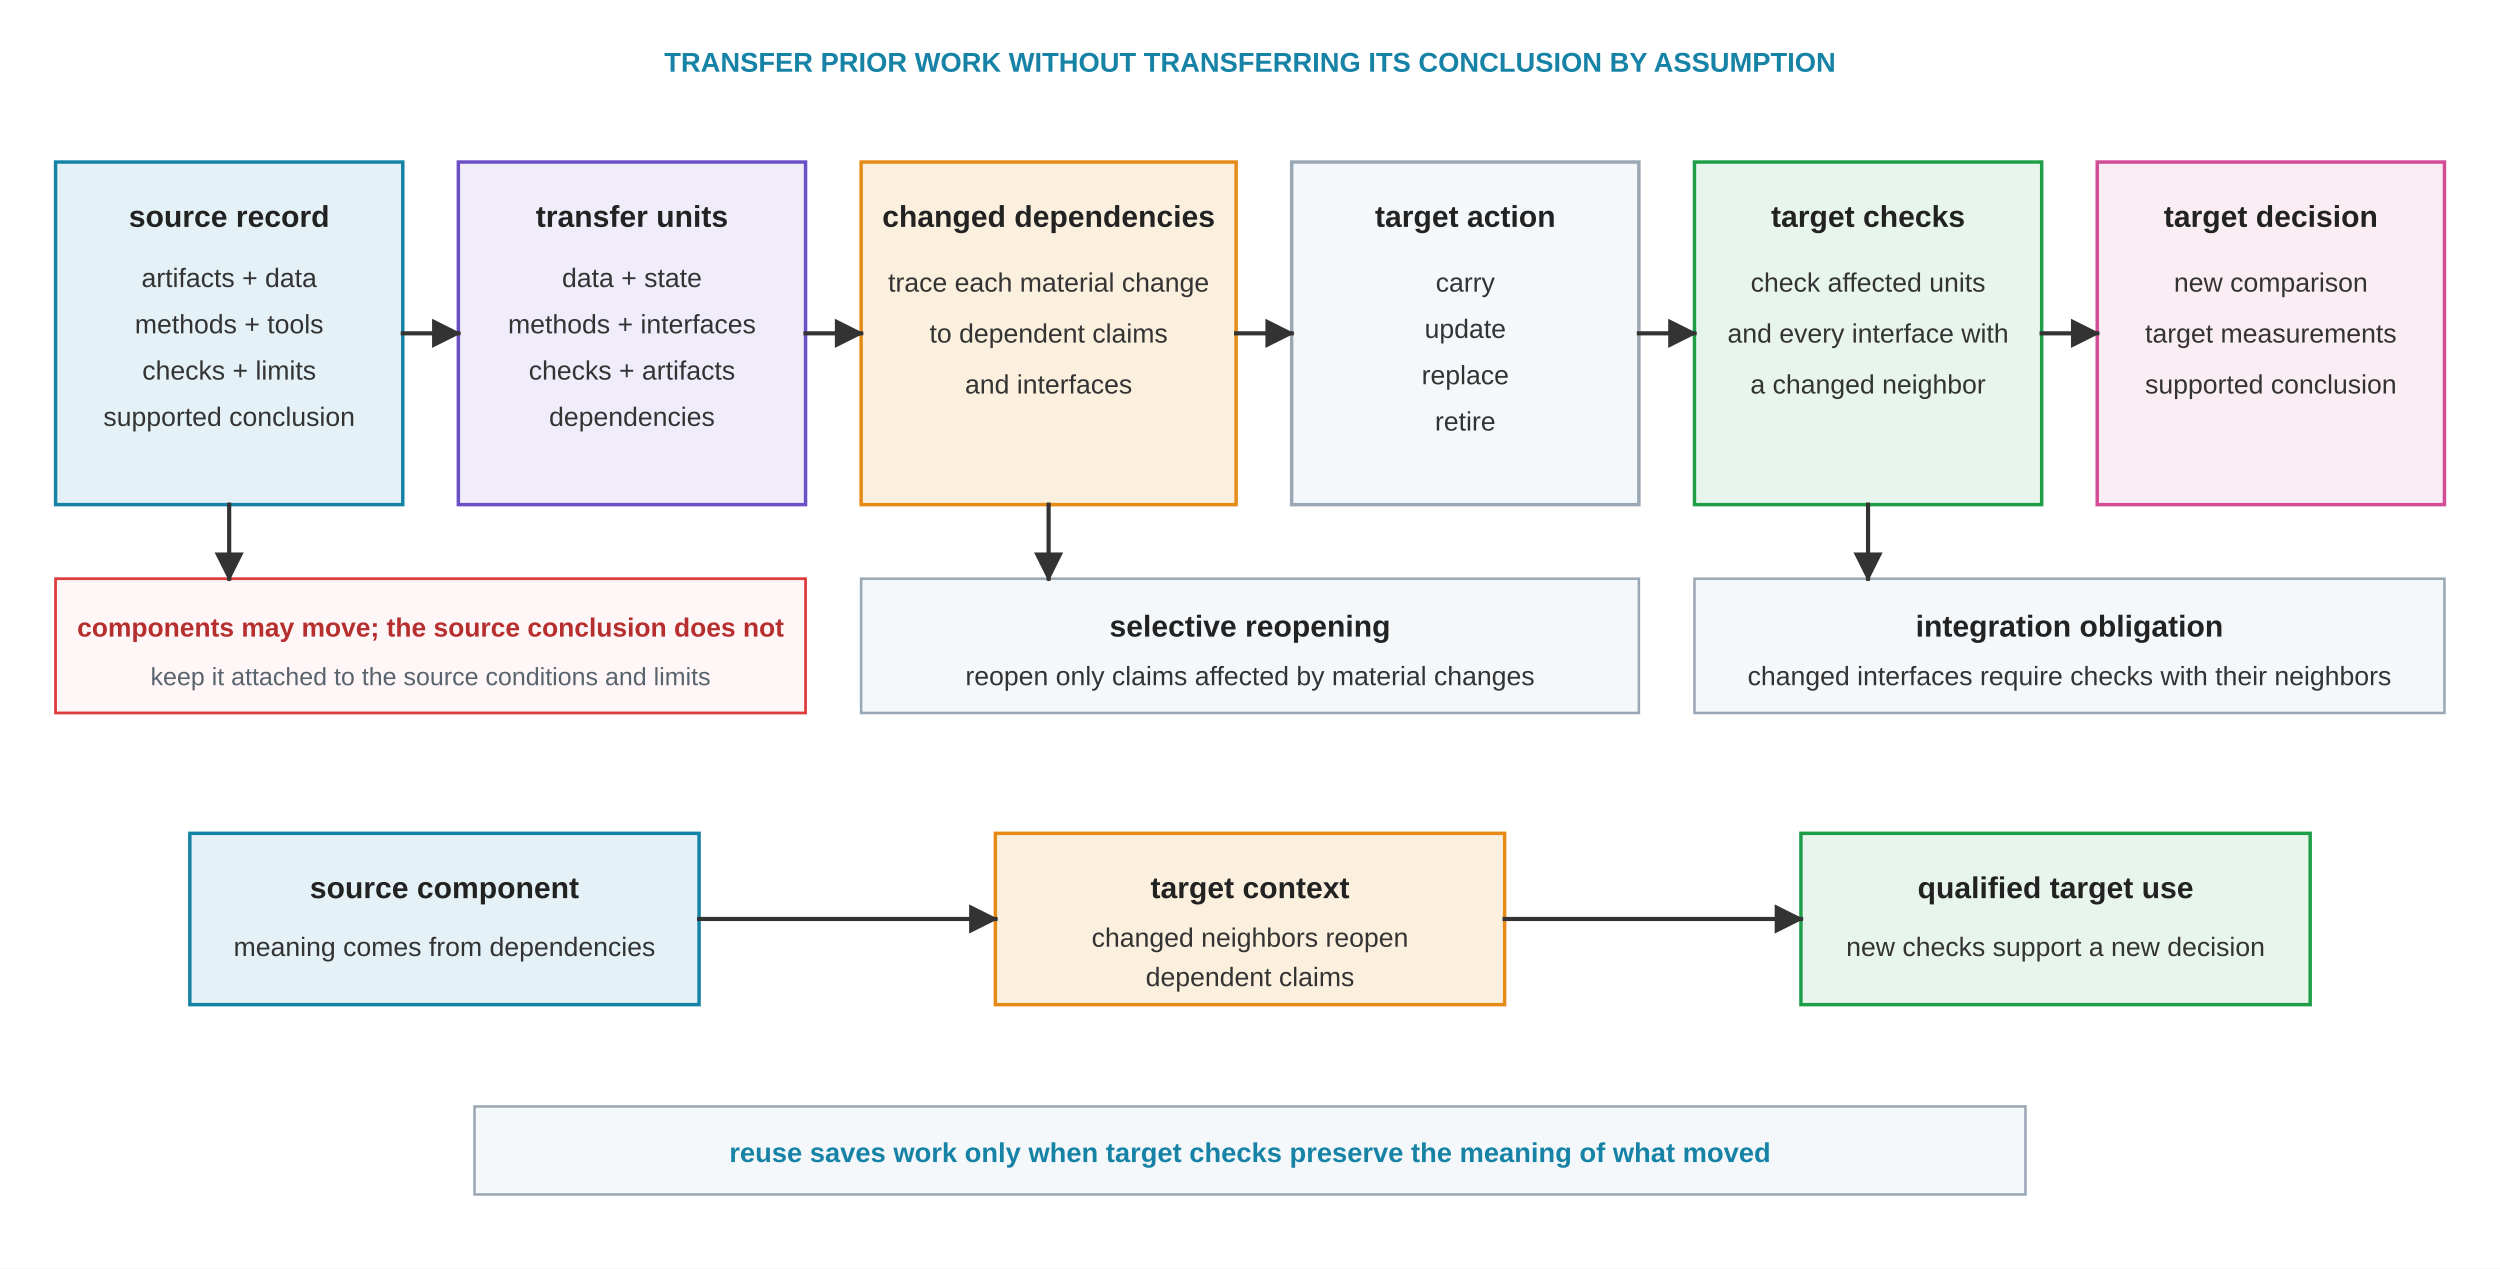
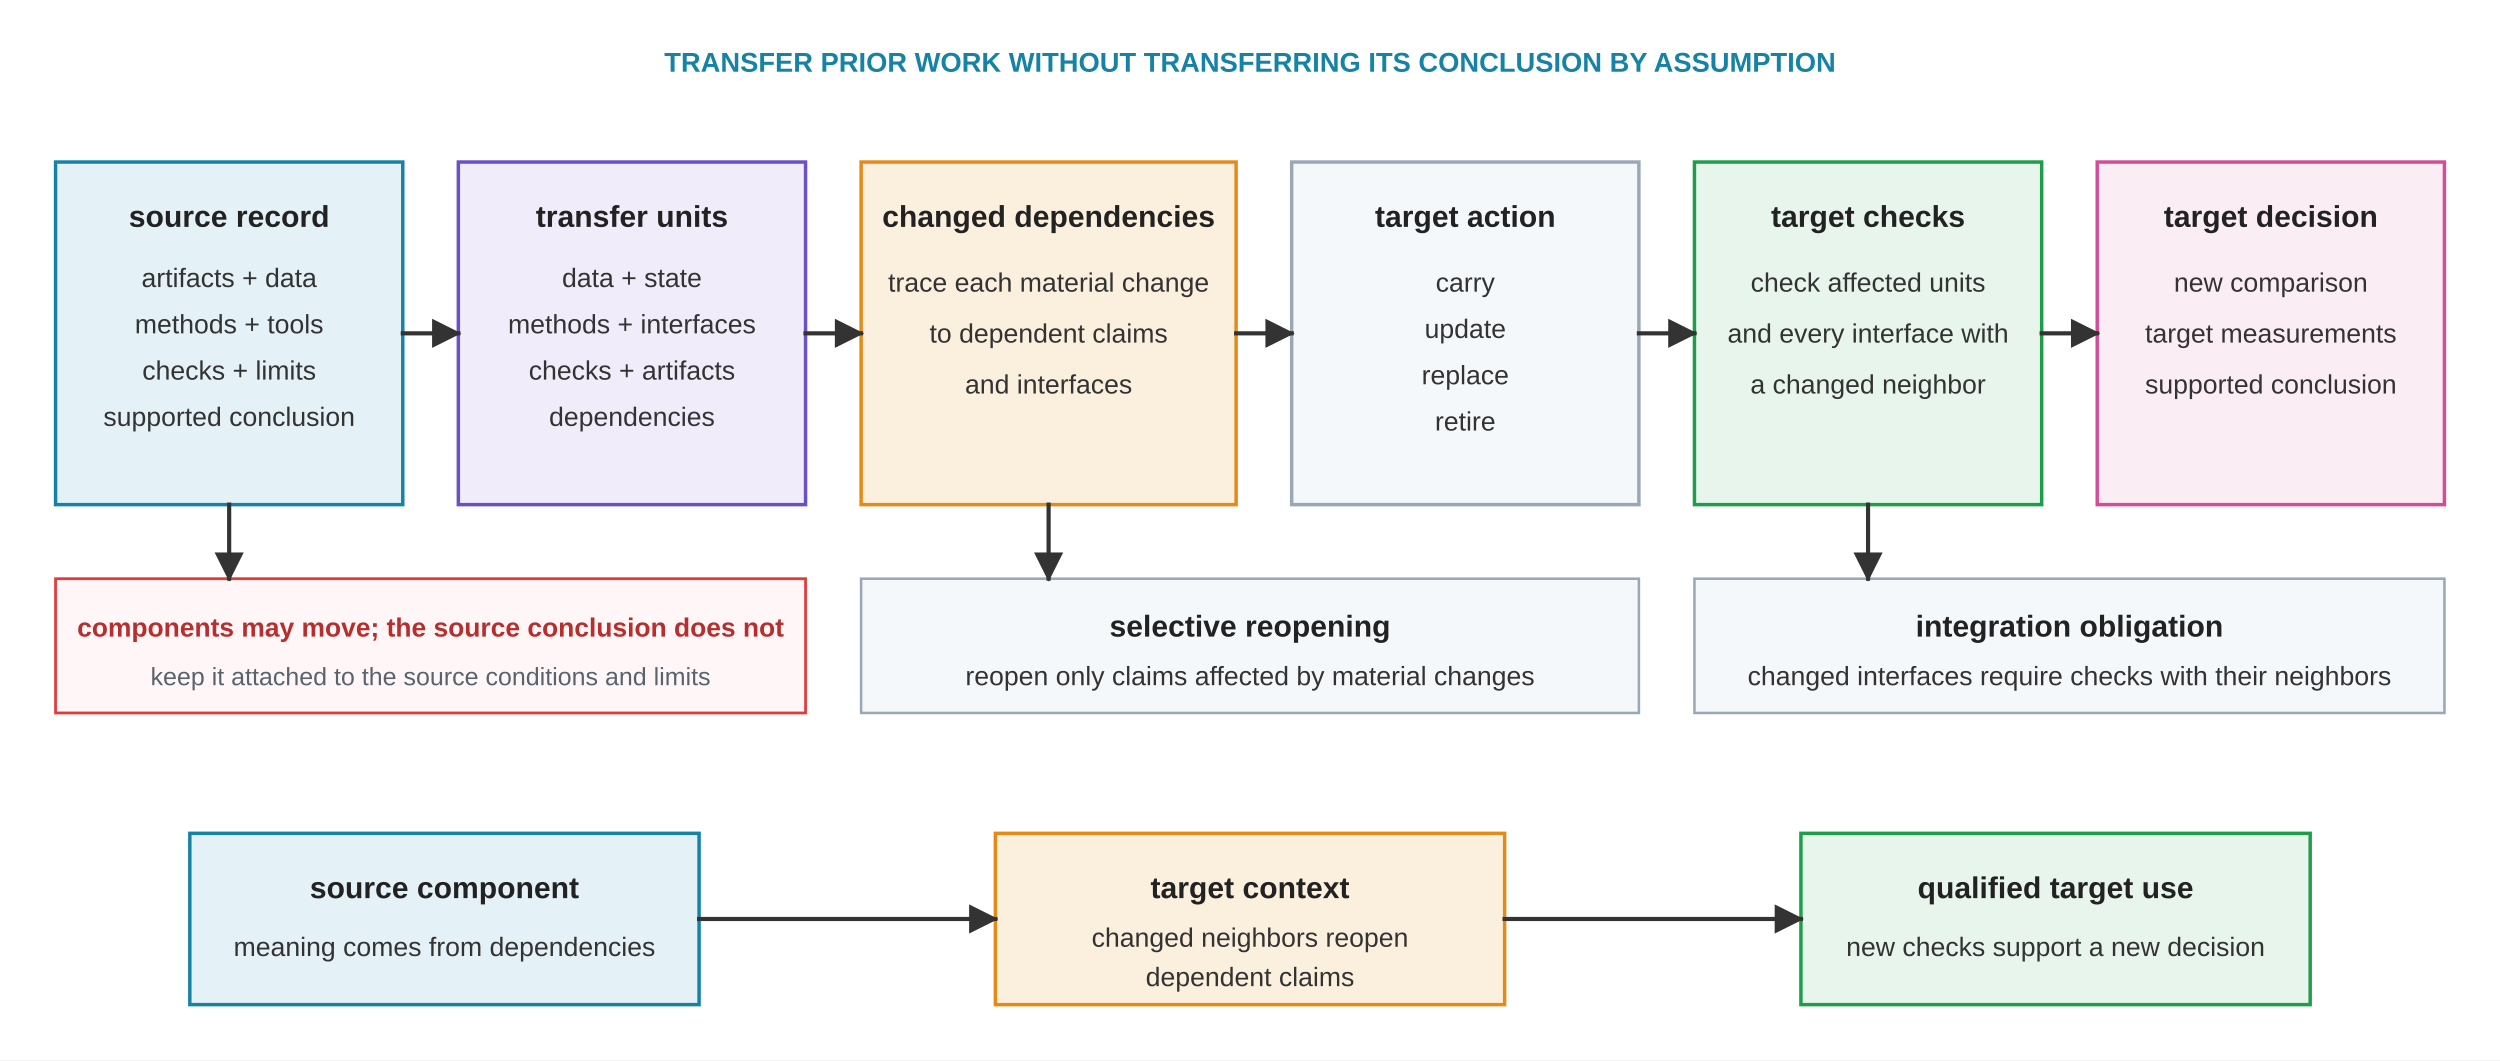
- <svg xmlns="http://www.w3.org/2000/svg" viewBox="0 0 1080 548" role="img">
+ <svg xmlns="http://www.w3.org/2000/svg" viewBox="0 0 1080 458" role="img">
  <defs>
    <marker id="arrow" viewBox="0 0 10 10" refX="9" refY="5" markerWidth="7" markerHeight="7" orient="auto">
      <path d="M 0 0 L 10 5 L 0 10 z" fill="#333333" />
    </marker>
    <style>
      .font { font-family: Arial, Helvetica, sans-serif; }
      .source { fill: #E4F1F6; stroke: #1683A6; stroke-width: 1.5; }
      .unit { fill: #F0ECFA; stroke: #6A4FC7; stroke-width: 1.5; }
      .change { fill: #FBF0DE; stroke: #E68A17; stroke-width: 1.5; }
      .action { fill: #F5F8FA; stroke: #9AA8B5; stroke-width: 1.5; }
      .check { fill: #E7F5EC; stroke: #1E9E48; stroke-width: 1.5; }
      .decision { fill: #FBEDF4; stroke: #D24D96; stroke-width: 1.5; }
      .band { fill: #F5F8FA; stroke: #9AA8B5; stroke-width: 1.1; }
      .warning { fill: #FFF7F7; stroke: #DE3D3C; stroke-width: 1.2; }
      .label { font-size: 13px; font-weight: 700; fill: #222222; }
      .body { font-size: 11.5px; fill: #333333; }
      .small { font-size: 10.8px; fill: #59636D; }
      .note { font-size: 11.8px; font-weight: 700; fill: #1683A6; }
      .red-note { font-size: 11.4px; font-weight: 700; fill: #B62E2D; }
      .arrow { stroke: #333333; stroke-width: 1.8; fill: none; stroke-linecap: square; stroke-linejoin: miter; marker-end: url(#arrow); }
    </style>
  </defs>
-   <rect width="1080" height="548" fill="#FFFFFF" />
+   <rect width="1080" height="458" fill="#FFFFFF" />
  <g class="font">
    <text class="note" x="540" y="31" text-anchor="middle">TRANSFER PRIOR WORK WITHOUT TRANSFERRING ITS CONCLUSION BY ASSUMPTION</text>
    <rect class="source" x="24" y="70" width="150" height="148" />
    <text class="label" x="99" y="98" text-anchor="middle">source record</text>
    <text class="body" x="99" y="124" text-anchor="middle">artifacts + data</text>
    <text class="body" x="99" y="144" text-anchor="middle">methods + tools</text>
    <text class="body" x="99" y="164" text-anchor="middle">checks + limits</text>
    <text class="body" x="99" y="184" text-anchor="middle">supported conclusion</text>
    <rect class="unit" x="198" y="70" width="150" height="148" />
    <text class="label" x="273" y="98" text-anchor="middle">transfer units</text>
    <text class="body" x="273" y="124" text-anchor="middle">data + state</text>
    <text class="body" x="273" y="144" text-anchor="middle">methods + interfaces</text>
    <text class="body" x="273" y="164" text-anchor="middle">checks + artifacts</text>
    <text class="body" x="273" y="184" text-anchor="middle">dependencies</text>
    <rect class="change" x="372" y="70" width="162" height="148" />
    <text class="label" x="453" y="98" text-anchor="middle">changed dependencies</text>
    <text class="body" x="453" y="126" text-anchor="middle">trace each material change</text>
    <text class="body" x="453" y="148" text-anchor="middle">to dependent claims</text>
    <text class="body" x="453" y="170" text-anchor="middle">and interfaces</text>
    <rect class="action" x="558" y="70" width="150" height="148" />
    <text class="label" x="633" y="98" text-anchor="middle">target action</text>
    <text class="body" x="633" y="126" text-anchor="middle">carry</text>
    <text class="body" x="633" y="146" text-anchor="middle">update</text>
    <text class="body" x="633" y="166" text-anchor="middle">replace</text>
    <text class="body" x="633" y="186" text-anchor="middle">retire</text>
    <rect class="check" x="732" y="70" width="150" height="148" />
    <text class="label" x="807" y="98" text-anchor="middle">target checks</text>
    <text class="body" x="807" y="126" text-anchor="middle">check affected units</text>
    <text class="body" x="807" y="148" text-anchor="middle">and every interface with</text>
    <text class="body" x="807" y="170" text-anchor="middle">a changed neighbor</text>
    <rect class="decision" x="906" y="70" width="150" height="148" />
    <text class="label" x="981" y="98" text-anchor="middle">target decision</text>
    <text class="body" x="981" y="126" text-anchor="middle">new comparison</text>
    <text class="body" x="981" y="148" text-anchor="middle">target measurements</text>
    <text class="body" x="981" y="170" text-anchor="middle">supported conclusion</text>
    <line class="arrow" x1="174" y1="144" x2="198" y2="144" />
    <line class="arrow" x1="348" y1="144" x2="372" y2="144" />
    <line class="arrow" x1="534" y1="144" x2="558" y2="144" />
    <line class="arrow" x1="708" y1="144" x2="732" y2="144" />
    <line class="arrow" x1="882" y1="144" x2="906" y2="144" />
    <rect class="warning" x="24" y="250" width="324" height="58" />
    <text class="red-note" x="186" y="275" text-anchor="middle">components may move; the source conclusion does not</text>
    <text class="small" x="186" y="296" text-anchor="middle">keep it attached to the source conditions and limits</text>
    <rect class="band" x="372" y="250" width="336" height="58" />
    <text class="label" x="540" y="275" text-anchor="middle">selective reopening</text>
    <text class="body" x="540" y="296" text-anchor="middle">reopen only claims affected by material changes</text>
    <rect class="band" x="732" y="250" width="324" height="58" />
    <text class="label" x="894" y="275" text-anchor="middle">integration obligation</text>
    <text class="body" x="894" y="296" text-anchor="middle">changed interfaces require checks with their neighbors</text>
    <path class="arrow" d="M 99 218 L 99 250" />
    <path class="arrow" d="M 453 218 L 453 250" />
    <path class="arrow" d="M 807 218 L 807 250" />
    <rect class="source" x="82" y="360" width="220" height="74" />
    <text class="label" x="192" y="388" text-anchor="middle">source component</text>
    <text class="body" x="192" y="413" text-anchor="middle">meaning comes from dependencies</text>
    <rect class="change" x="430" y="360" width="220" height="74" />
    <text class="label" x="540" y="388" text-anchor="middle">target context</text>
    <text class="body" x="540" y="409" text-anchor="middle">changed neighbors reopen</text>
    <text class="body" x="540" y="426" text-anchor="middle">dependent claims</text>
    <rect class="check" x="778" y="360" width="220" height="74" />
    <text class="label" x="888" y="388" text-anchor="middle">qualified target use</text>
    <text class="body" x="888" y="413" text-anchor="middle">new checks support a new decision</text>
    <line class="arrow" x1="302" y1="397" x2="430" y2="397" />
    <line class="arrow" x1="650" y1="397" x2="778" y2="397" />
-     <rect class="band" x="205" y="478" width="670" height="38" />
-     <text class="note" x="540" y="502" text-anchor="middle">reuse saves work only when target checks preserve the meaning of what moved</text>
  </g>
</svg>
